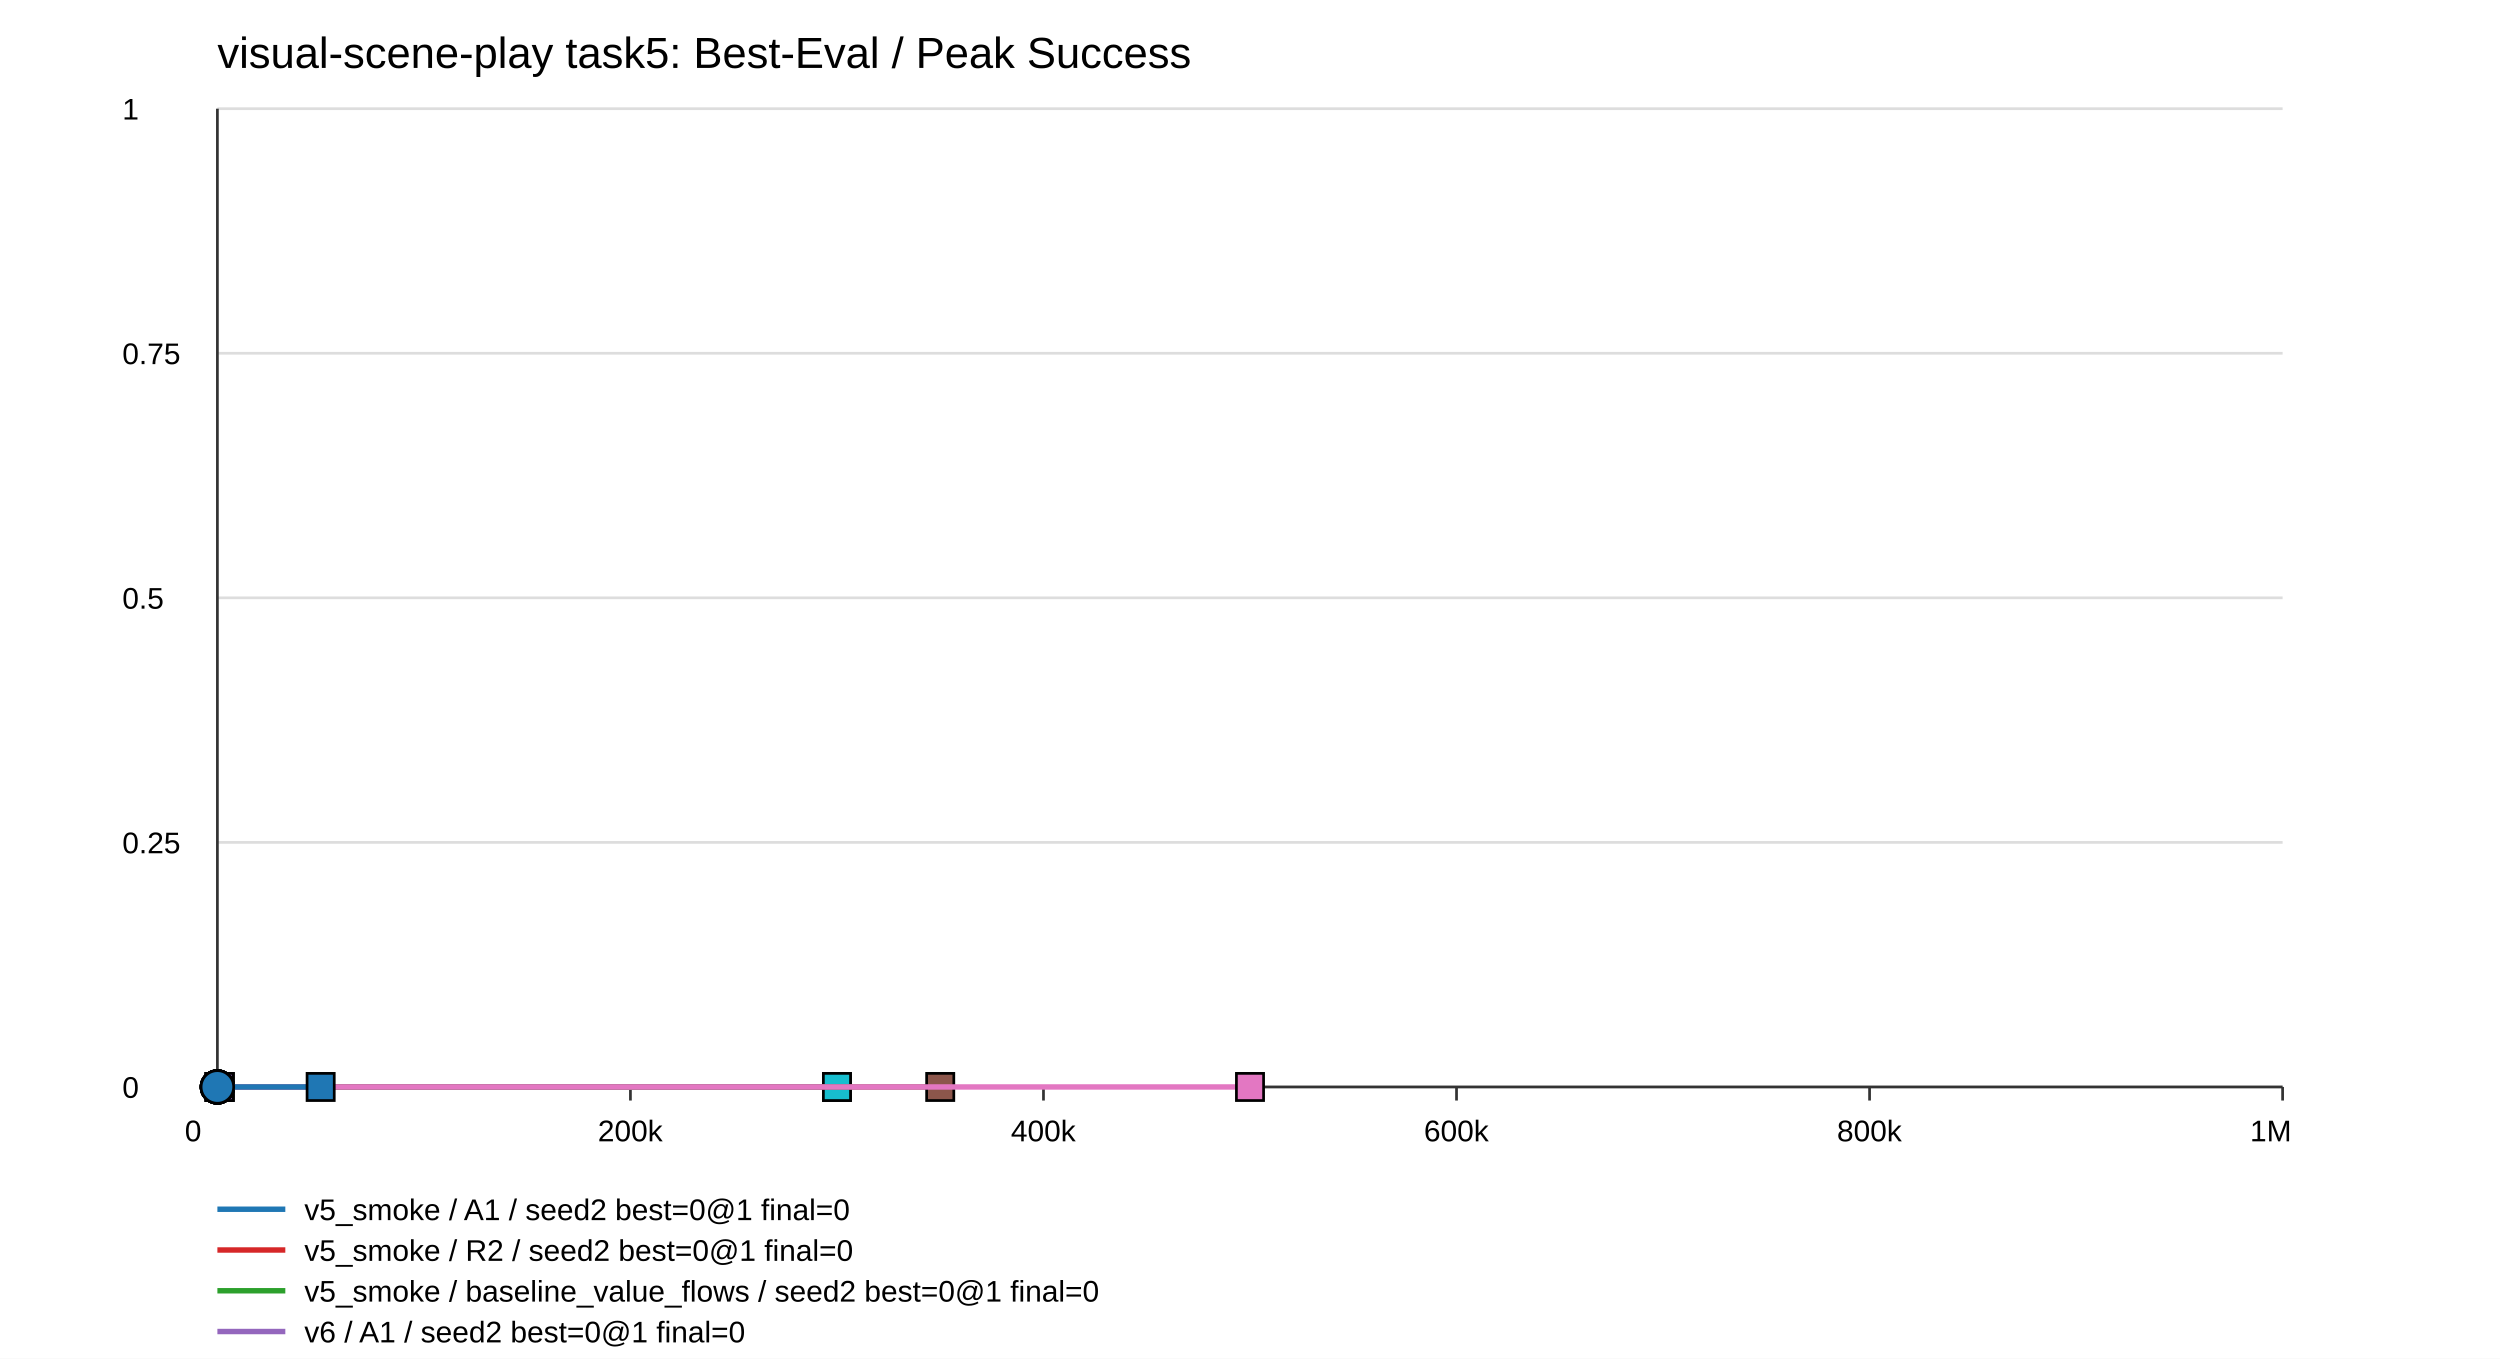
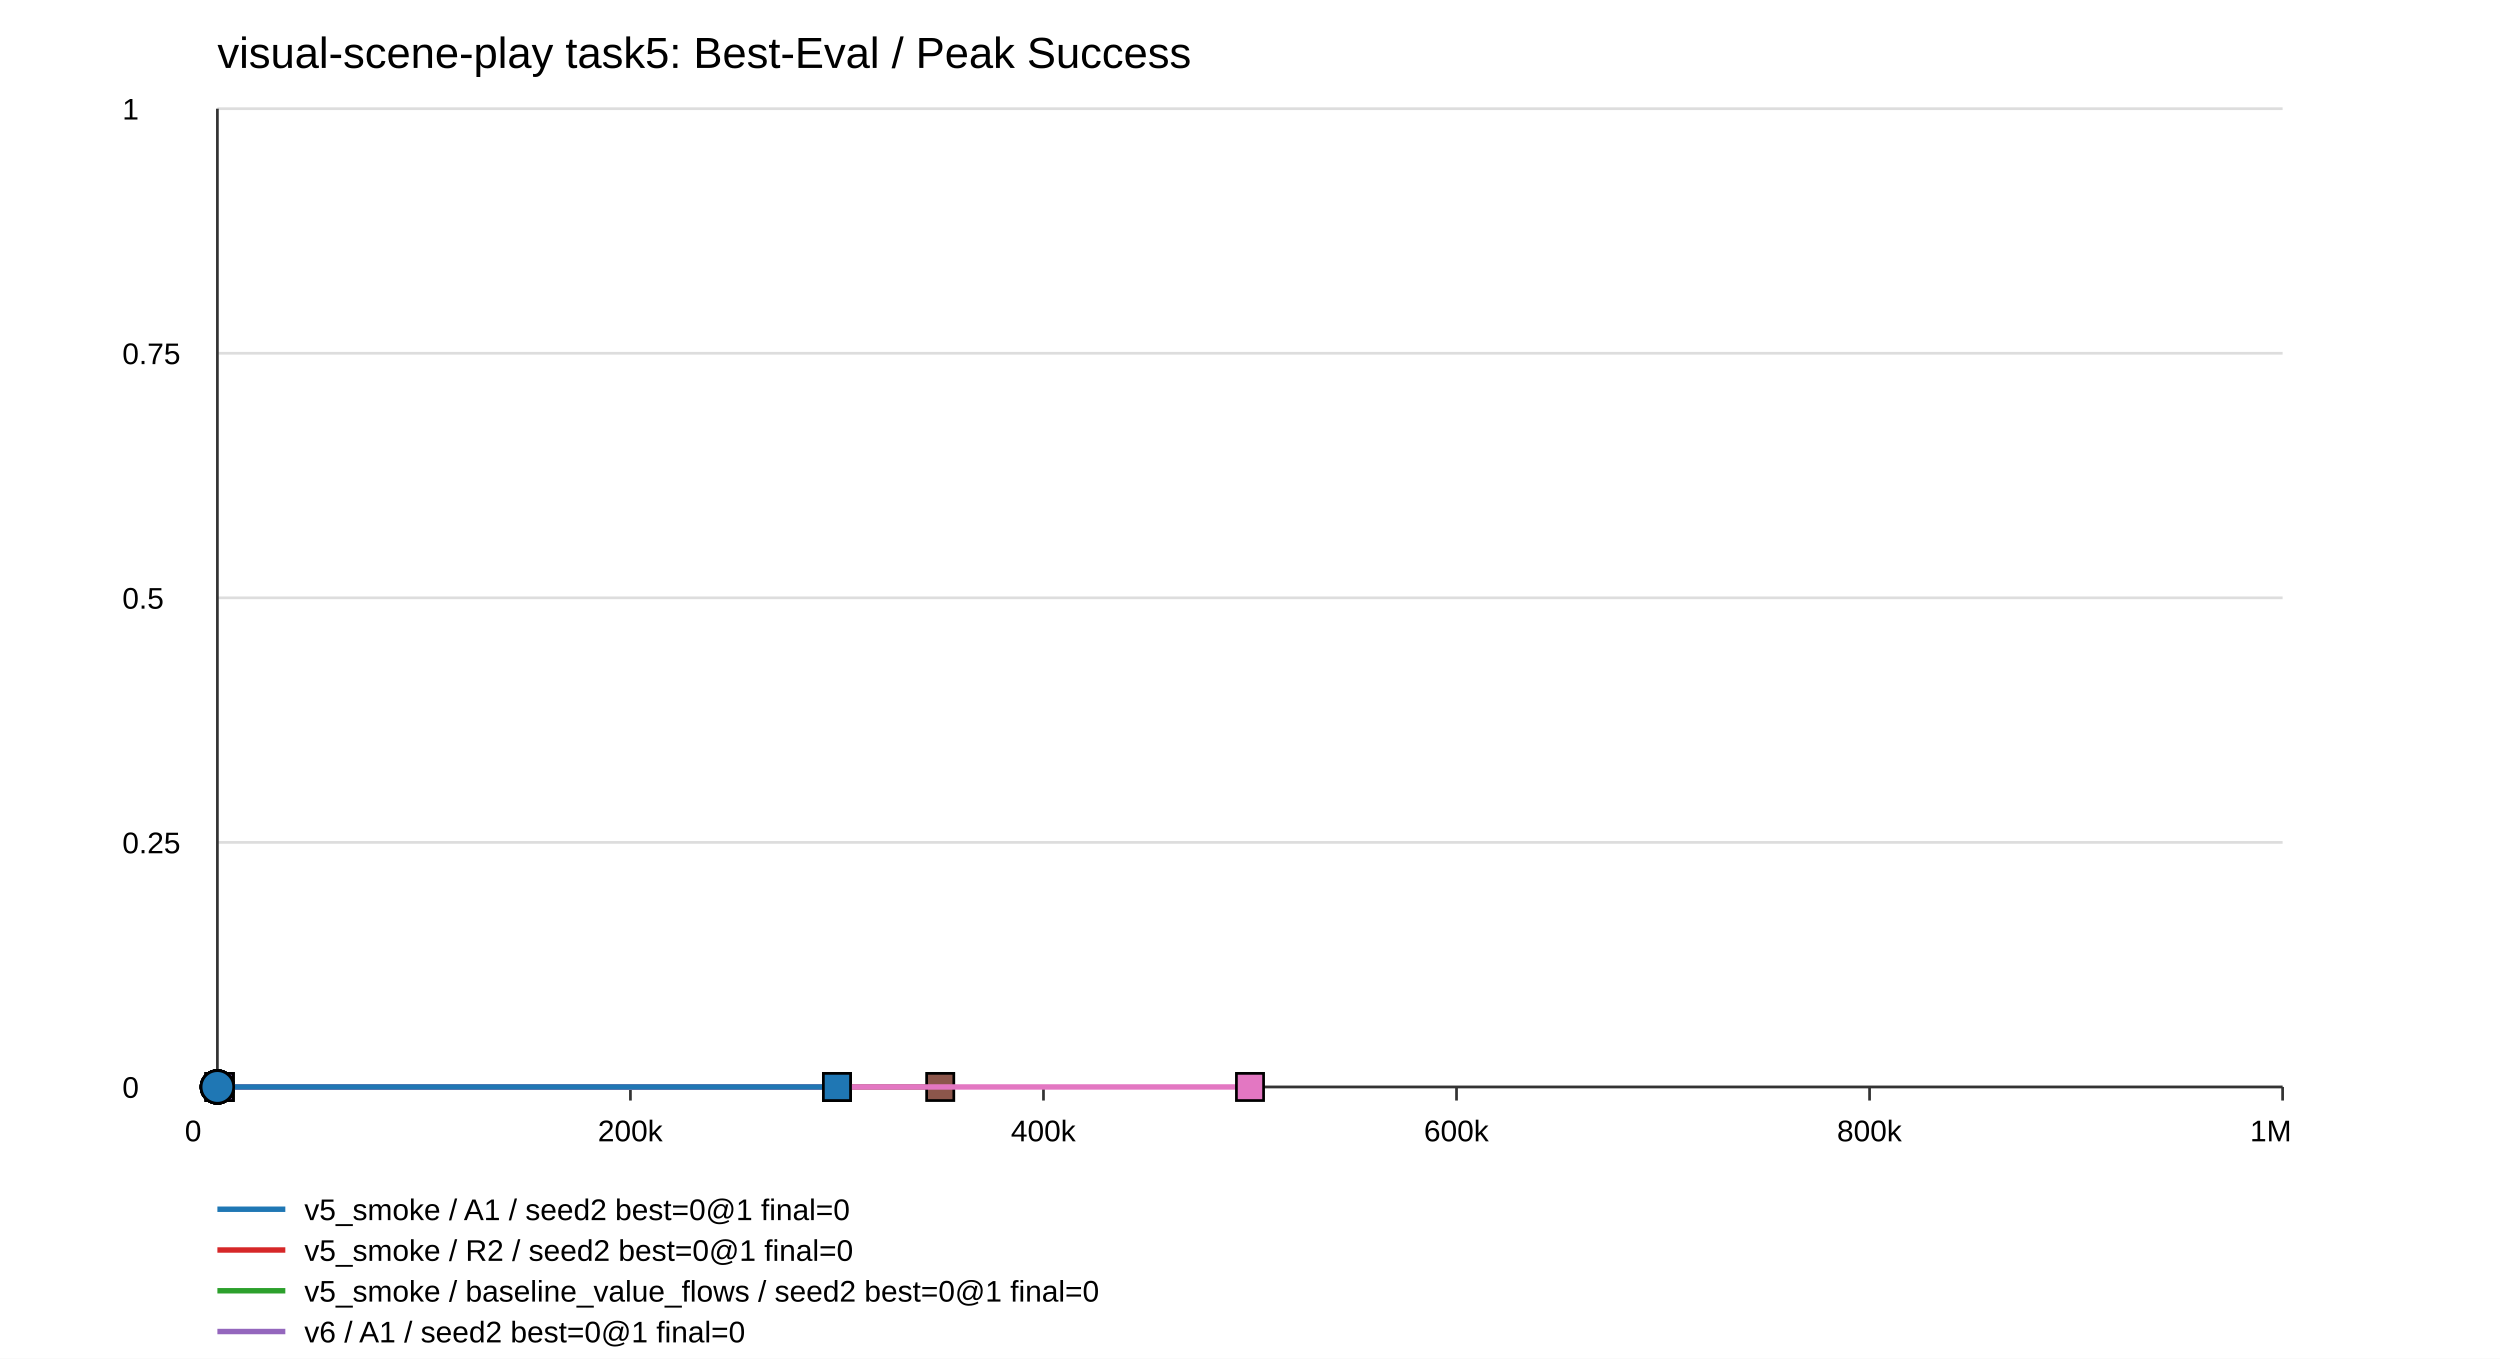
<svg xmlns="http://www.w3.org/2000/svg" width="920" height="500" viewBox="0 0 920 500">
  <rect width="100%" height="100%" fill="white" />
  <text x="80" y="25" font-family="Arial" font-size="16">visual-scene-play task5: Best-Eval / Peak Success</text>
  <line x1="80" y1="400.0" x2="840" y2="400.0" stroke="#ddd" />
  <text x="45" y="404.0" font-family="Arial" font-size="11">0</text>
  <line x1="80" y1="310.0" x2="840" y2="310.0" stroke="#ddd" />
  <text x="45" y="314.0" font-family="Arial" font-size="11">0.25</text>
  <line x1="80" y1="220.0" x2="840" y2="220.0" stroke="#ddd" />
  <text x="45" y="224.0" font-family="Arial" font-size="11">0.5</text>
  <line x1="80" y1="130.0" x2="840" y2="130.0" stroke="#ddd" />
  <text x="45" y="134.0" font-family="Arial" font-size="11">0.75</text>
  <line x1="80" y1="40.0" x2="840" y2="40.0" stroke="#ddd" />
  <text x="45" y="44.0" font-family="Arial" font-size="11">1</text>
  <line x1="80" y1="400" x2="840" y2="400" stroke="#333" />
  <line x1="80" y1="40" x2="80" y2="400" stroke="#333" />
  <line x1="80.0" y1="400" x2="80.0" y2="405" stroke="#333" />
  <text x="68.0" y="420" font-family="Arial" font-size="11">0</text>
  <line x1="232.0" y1="400" x2="232.0" y2="405" stroke="#333" />
  <text x="220.0" y="420" font-family="Arial" font-size="11">200k</text>
  <line x1="384.0" y1="400" x2="384.0" y2="405" stroke="#333" />
  <text x="372.0" y="420" font-family="Arial" font-size="11">400k</text>
  <line x1="536.0" y1="400" x2="536.0" y2="405" stroke="#333" />
  <text x="524.0" y="420" font-family="Arial" font-size="11">600k</text>
  <line x1="688.0" y1="400" x2="688.0" y2="405" stroke="#333" />
  <text x="676.0" y="420" font-family="Arial" font-size="11">800k</text>
  <line x1="840.0" y1="400" x2="840.0" y2="405" stroke="#333" />
  <text x="828.0" y="420" font-family="Arial" font-size="11">1M</text>
  <polyline points="80.0,400.0 80.8,400.0" fill="none" stroke="#1f77b4" stroke-width="2" />
  <circle cx="80.0" cy="400.0" r="6" fill="#1f77b4" stroke="black" />
  <rect x="75.8" y="395.0" width="10" height="10" fill="#1f77b4" stroke="black" />
  <line x1="80" y1="445" x2="105" y2="445" stroke="#1f77b4" stroke-width="2" />
  <text x="112" y="449" font-family="Arial" font-size="11">v5_smoke / A1 / seed2 best=0@1 final=0</text>
  <polyline points="80.0,400.0 80.8,400.0" fill="none" stroke="#d62728" stroke-width="2" />
  <circle cx="80.0" cy="400.0" r="6" fill="#d62728" stroke="black" />
  <rect x="75.8" y="395.0" width="10" height="10" fill="#d62728" stroke="black" />
  <line x1="80" y1="460" x2="105" y2="460" stroke="#d62728" stroke-width="2" />
  <text x="112" y="464" font-family="Arial" font-size="11">v5_smoke / R2 / seed2 best=0@1 final=0</text>
  <polyline points="80.0,400.0 80.8,400.0" fill="none" stroke="#2ca02c" stroke-width="2" />
  <circle cx="80.0" cy="400.0" r="6" fill="#2ca02c" stroke="black" />
  <rect x="75.8" y="395.0" width="10" height="10" fill="#2ca02c" stroke="black" />
  <line x1="80" y1="475" x2="105" y2="475" stroke="#2ca02c" stroke-width="2" />
  <text x="112" y="479" font-family="Arial" font-size="11">v5_smoke / baseline_value_flows / seed2 best=0@1 final=0</text>
  <polyline points="80.0,400.0 80.8,400.0" fill="none" stroke="#9467bd" stroke-width="2" />
  <circle cx="80.0" cy="400.0" r="6" fill="#9467bd" stroke="black" />
  <rect x="75.8" y="395.0" width="10" height="10" fill="#9467bd" stroke="black" />
  <line x1="80" y1="490" x2="105" y2="490" stroke="#9467bd" stroke-width="2" />
  <text x="112" y="494" font-family="Arial" font-size="11">v6 / A1 / seed2 best=0@1 final=0</text>
  <polyline points="80.0,400.0 118.0,400.0 156.0,400.0 194.0,400.0 232.0,400.0 270.0,400.0 308.0,400.0" fill="none" stroke="#ff7f0e" stroke-width="2" />
  <circle cx="80.0" cy="400.0" r="6" fill="#ff7f0e" stroke="black" />
  <rect x="303.0" y="395.0" width="10" height="10" fill="#ff7f0e" stroke="black" />
  <line x1="80" y1="505" x2="105" y2="505" stroke="#ff7f0e" stroke-width="2" />
  <text x="112" y="509" font-family="Arial" font-size="11">v6 / A1 / seed2 best=0@1 final=0</text>
  <polyline points="80.0,400.0 118.0,400.0 156.0,400.0 194.0,400.0 232.0,400.0 270.0,400.0 308.0,400.0" fill="none" stroke="#17becf" stroke-width="2" />
  <circle cx="80.0" cy="400.0" r="6" fill="#17becf" stroke="black" />
  <rect x="303.0" y="395.0" width="10" height="10" fill="#17becf" stroke="black" />
  <line x1="80" y1="520" x2="105" y2="520" stroke="#17becf" stroke-width="2" />
  <text x="112" y="524" font-family="Arial" font-size="11">v6 / R2 / seed2 best=0@1 final=0</text>
  <polyline points="80.0,400.0 118.0,400.0 156.0,400.0 194.0,400.0 232.0,400.0 270.0,400.0 308.0,400.0 346.0,400.0" fill="none" stroke="#8c564b" stroke-width="2" />
  <circle cx="80.0" cy="400.0" r="6" fill="#8c564b" stroke="black" />
  <rect x="341.0" y="395.0" width="10" height="10" fill="#8c564b" stroke="black" />
  <line x1="80" y1="535" x2="105" y2="535" stroke="#8c564b" stroke-width="2" />
  <text x="112" y="539" font-family="Arial" font-size="11">v8p1 / R2_stable_strong / seed2 best=0@1 final=0</text>
  <polyline points="80.0,400.0 118.0,400.0 156.0,400.0 194.0,400.0 232.0,400.0 270.0,400.0 308.0,400.0 346.0,400.0 384.0,400.0 422.0,400.0 460.0,400.0" fill="none" stroke="#e377c2" stroke-width="2" />
  <circle cx="80.0" cy="400.0" r="6" fill="#e377c2" stroke="black" />
  <rect x="455.0" y="395.0" width="10" height="10" fill="#e377c2" stroke="black" />
  <line x1="80" y1="550" x2="105" y2="550" stroke="#e377c2" stroke-width="2" />
  <text x="112" y="554" font-family="Arial" font-size="11">v8p1 / R2_stable_strong / seed2 best=0@1 final=0</text>
-   <polyline points="80.0,400.0 118.0,400.0" fill="none" stroke="#1f77b4" stroke-width="2" />
+   <polyline points="80.0,400.0 118.0,400.0 156.0,400.0 194.0,400.0 232.0,400.0 270.0,400.0 308.0,400.0" fill="none" stroke="#1f77b4" stroke-width="2" />
  <circle cx="80.0" cy="400.0" r="6" fill="#1f77b4" stroke="black" />
-   <rect x="113.0" y="395.0" width="10" height="10" fill="#1f77b4" stroke="black" />
+   <rect x="303.0" y="395.0" width="10" height="10" fill="#1f77b4" stroke="black" />
  <line x1="80" y1="565" x2="105" y2="565" stroke="#1f77b4" stroke-width="2" />
  <text x="112" y="569" font-family="Arial" font-size="11">v8p1 / R2_stable_strong / seed3 best=0@1 final=0</text>
</svg>
